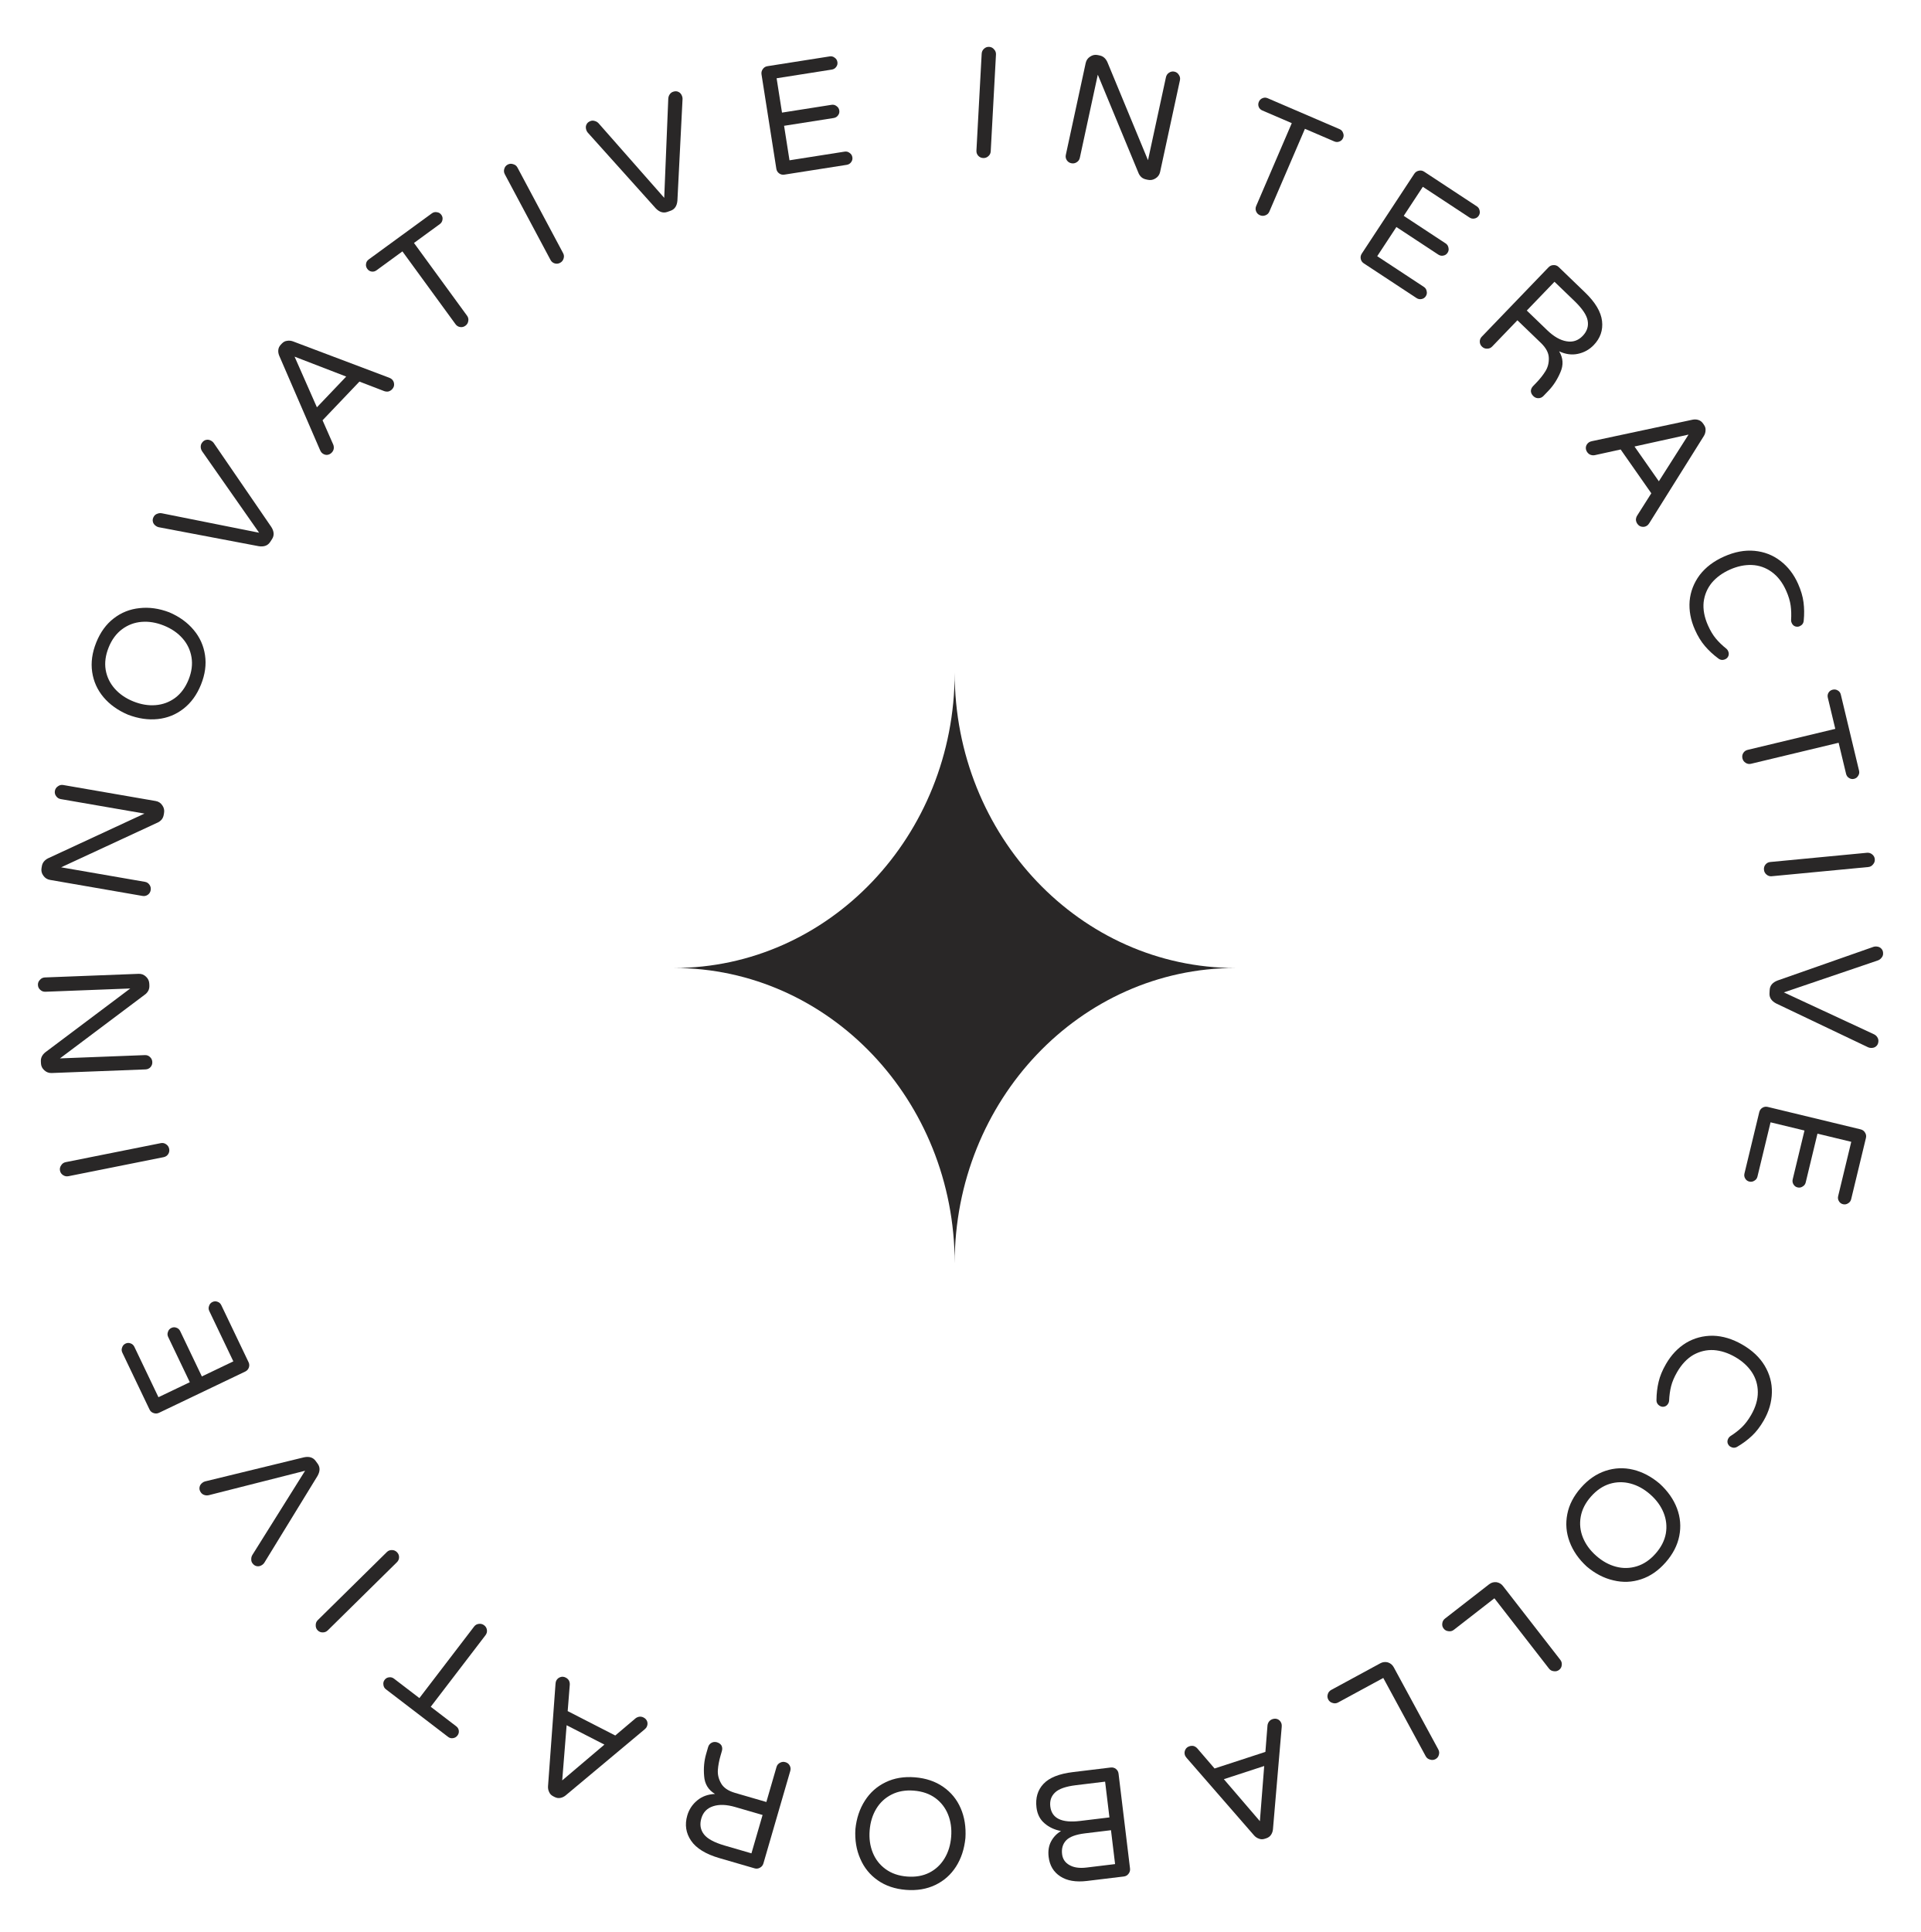
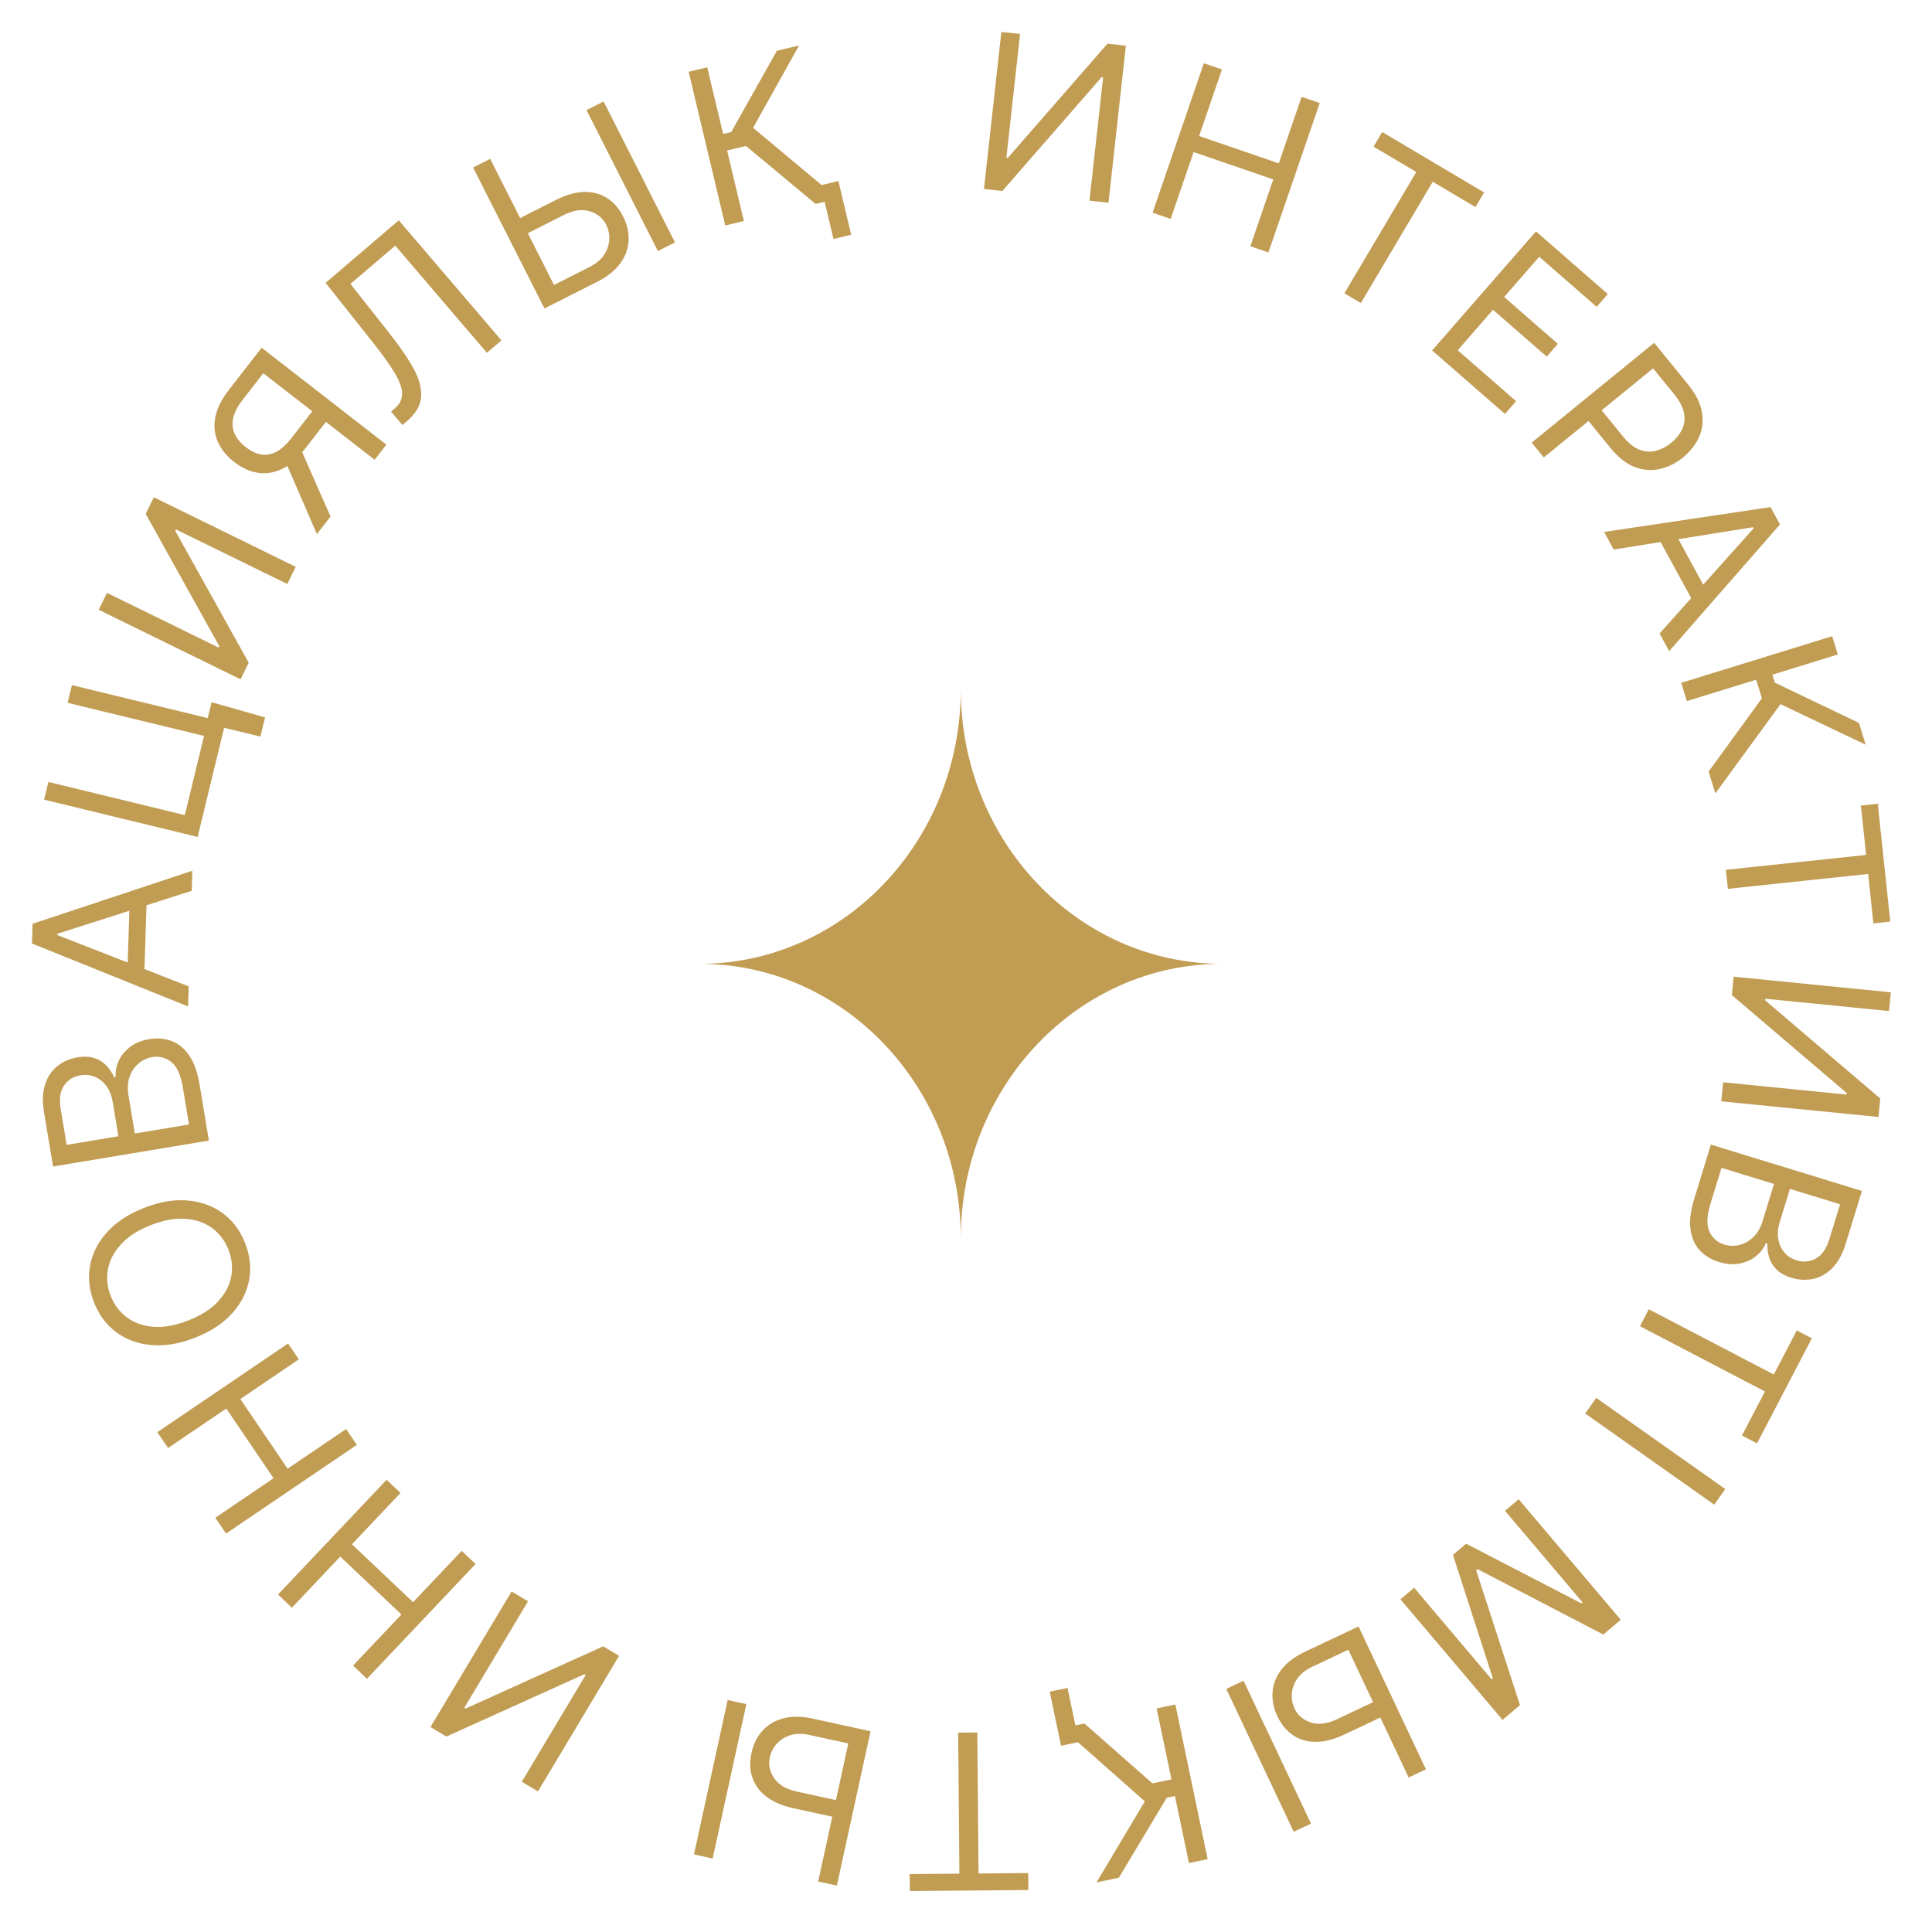
- <svg xmlns="http://www.w3.org/2000/svg" width="171" height="172" viewBox="0 0 171 172" fill="none">
-   <path fill-rule="evenodd" clip-rule="evenodd" d="M60 86.177C73.807 86.177 85 74.408 85 59.889C85 74.408 96.193 86.177 110 86.177C96.193 86.177 85 97.947 85 112.465C85 97.947 73.807 86.177 60 86.177Z" fill="#292727" />
-   <path d="M87.531 14.069C87.355 14.059 87.209 13.991 87.094 13.863C86.98 13.735 86.927 13.583 86.937 13.406L87.404 4.78C87.414 4.603 87.483 4.458 87.61 4.343C87.739 4.219 87.891 4.162 88.068 4.172C88.245 4.181 88.391 4.254 88.505 4.392C88.629 4.52 88.686 4.672 88.677 4.85L88.209 13.475C88.199 13.652 88.126 13.797 87.989 13.912C87.861 14.026 87.709 14.079 87.531 14.069Z" fill="#292727" />
-   <path d="M95.379 14.532C95.206 14.494 95.073 14.403 94.98 14.259C94.887 14.115 94.859 13.956 94.897 13.783L96.664 5.614C96.717 5.367 96.849 5.176 97.06 5.041C97.273 4.896 97.502 4.85 97.748 4.903L97.926 4.942C98.218 5.005 98.439 5.196 98.59 5.515L102.212 14.263L103.811 6.874C103.848 6.701 103.939 6.568 104.083 6.475C104.23 6.373 104.389 6.341 104.563 6.378C104.736 6.416 104.868 6.511 104.959 6.664C105.061 6.811 105.093 6.97 105.056 7.144L103.289 15.313C103.235 15.559 103.099 15.749 102.879 15.883C102.668 16.019 102.44 16.06 102.193 16.007L102.029 15.971C101.883 15.94 101.753 15.878 101.639 15.787C101.527 15.686 101.442 15.572 101.384 15.445L97.743 6.649L96.142 14.052C96.104 14.226 96.009 14.358 95.855 14.449C95.711 14.542 95.552 14.569 95.379 14.532Z" fill="#292727" />
-   <path d="M112.177 19.161C112.014 19.091 111.901 18.976 111.837 18.817C111.773 18.657 111.777 18.496 111.847 18.333L115.014 10.963L112.391 9.835C112.237 9.769 112.13 9.662 112.071 9.515C112.013 9.367 112.017 9.217 112.083 9.062C112.149 8.908 112.256 8.802 112.403 8.743C112.554 8.676 112.706 8.675 112.861 8.742L119.266 11.496C119.42 11.563 119.525 11.674 119.579 11.829C119.647 11.98 119.647 12.133 119.581 12.287C119.514 12.441 119.403 12.546 119.248 12.601C119.101 12.66 118.95 12.656 118.796 12.589L116.185 11.467L113.017 18.837C112.947 19 112.828 19.111 112.66 19.171C112.501 19.234 112.34 19.231 112.177 19.161Z" fill="#292727" />
-   <path d="M121.429 23.448C121.281 23.351 121.189 23.218 121.155 23.05C121.12 22.882 121.151 22.724 121.249 22.575L125.918 15.475C126.015 15.327 126.148 15.235 126.316 15.2C126.489 15.158 126.65 15.186 126.798 15.283L131.488 18.369C131.628 18.461 131.712 18.589 131.739 18.752C131.779 18.912 131.752 19.062 131.66 19.203C131.568 19.343 131.44 19.427 131.277 19.454C131.122 19.486 130.974 19.456 130.834 19.363L126.682 16.631L124.982 19.216L128.713 21.671C128.853 21.764 128.937 21.891 128.964 22.054C129.004 22.215 128.978 22.365 128.885 22.505C128.793 22.645 128.665 22.729 128.502 22.756C128.347 22.788 128.2 22.758 128.059 22.666L124.328 20.211L122.621 22.808L126.773 25.54C126.913 25.632 126.997 25.759 127.024 25.922C127.063 26.083 127.037 26.233 126.945 26.373C126.853 26.514 126.725 26.597 126.562 26.624C126.407 26.656 126.259 26.626 126.119 26.534L121.429 23.448Z" fill="#292727" />
-   <path d="M131.95 30.862C131.822 30.739 131.757 30.591 131.753 30.42C131.75 30.248 131.81 30.099 131.933 29.971L137.874 23.797C137.997 23.67 138.145 23.604 138.316 23.601C138.494 23.591 138.647 23.648 138.775 23.77L141.124 26.033C142.039 26.914 142.543 27.762 142.638 28.579C142.733 29.396 142.485 30.11 141.896 30.723C141.508 31.126 141.038 31.386 140.486 31.502C139.947 31.618 139.391 31.543 138.818 31.276C139.179 31.87 139.217 32.49 138.933 33.136C138.661 33.781 138.305 34.333 137.865 34.79L137.419 35.254C137.296 35.382 137.148 35.447 136.977 35.45C136.805 35.454 136.656 35.394 136.528 35.271C136.387 35.135 136.311 34.984 136.302 34.819C136.305 34.654 136.372 34.505 136.501 34.37L136.792 34.068C137.116 33.731 137.383 33.393 137.595 33.052C137.812 32.705 137.914 32.31 137.899 31.868C137.89 31.419 137.654 30.971 137.19 30.525L135.103 28.514L132.851 30.855C132.728 30.982 132.577 31.045 132.399 31.041C132.227 31.045 132.078 30.985 131.95 30.862ZM137.763 29.405C138.341 29.961 138.908 30.287 139.465 30.382C140.027 30.484 140.51 30.326 140.911 29.909C141.299 29.506 141.449 29.054 141.36 28.554C141.278 28.061 140.884 27.474 140.179 26.794L138.404 25.085L135.938 27.647L137.763 29.405Z" fill="#292727" />
-   <path d="M141.319 40.255C141.212 40.102 141.174 39.941 141.204 39.772C141.239 39.611 141.329 39.479 141.474 39.377C141.535 39.334 141.625 39.3 141.744 39.274L150.694 37.365C150.875 37.33 151.045 37.337 151.204 37.385C151.376 37.435 151.518 37.541 151.63 37.701L151.71 37.816C151.823 37.977 151.871 38.142 151.854 38.314C151.85 38.487 151.801 38.653 151.706 38.81L146.849 46.569C146.784 46.672 146.72 46.745 146.659 46.787C146.514 46.889 146.357 46.925 146.188 46.895C146.024 46.873 145.889 46.785 145.782 46.633C145.707 46.526 145.664 46.407 145.654 46.278C145.656 46.151 145.691 46.03 145.758 45.914L147.025 43.916L144.296 40.016L141.986 40.523C141.854 40.547 141.726 40.534 141.6 40.485C141.488 40.439 141.394 40.362 141.319 40.255ZM145.529 39.751L147.696 42.848L150.34 38.69L145.529 39.751Z" fill="#292727" />
-   <path d="M150.907 56.058C150.528 55.205 150.371 54.356 150.436 53.51C150.512 52.67 150.809 51.9 151.326 51.201C151.855 50.507 152.585 49.953 153.515 49.541C154.445 49.128 155.341 48.961 156.202 49.038C157.076 49.12 157.845 49.417 158.511 49.928C159.189 50.444 159.717 51.129 160.095 51.982C160.352 52.563 160.513 53.109 160.577 53.622C160.645 54.143 160.651 54.687 160.595 55.252C160.576 55.486 160.456 55.651 160.234 55.75C160.106 55.806 159.97 55.811 159.826 55.762C159.69 55.71 159.589 55.607 159.521 55.453C159.483 55.368 159.466 55.284 159.47 55.2C159.499 54.738 159.486 54.305 159.43 53.901C159.373 53.497 159.241 53.061 159.033 52.591C158.708 51.858 158.276 51.299 157.738 50.914C157.213 50.535 156.627 50.33 155.98 50.3C155.347 50.275 154.697 50.41 154.031 50.705C153.366 51.001 152.825 51.393 152.41 51.884C152.007 52.379 151.765 52.951 151.685 53.599C151.617 54.252 151.746 54.946 152.071 55.679C152.279 56.149 152.514 56.54 152.775 56.853C153.036 57.166 153.348 57.466 153.711 57.755C153.775 57.808 153.826 57.877 153.864 57.962C153.932 58.116 153.94 58.261 153.888 58.396C153.836 58.532 153.741 58.63 153.605 58.69C153.383 58.789 153.179 58.767 152.994 58.624C152.537 58.286 152.139 57.916 151.798 57.516C151.461 57.124 151.164 56.638 150.907 56.058Z" fill="#292727" />
-   <path d="M155.139 67.518C155.098 67.345 155.122 67.186 155.211 67.04C155.301 66.893 155.432 66.8 155.605 66.758L163.405 64.888L162.74 62.11C162.701 61.947 162.723 61.798 162.805 61.663C162.888 61.528 163.011 61.44 163.175 61.401C163.338 61.362 163.487 61.384 163.622 61.467C163.766 61.547 163.858 61.669 163.897 61.833L165.522 68.613C165.561 68.776 165.535 68.926 165.443 69.064C165.362 69.208 165.24 69.299 165.077 69.338C164.913 69.378 164.763 69.351 164.626 69.259C164.491 69.177 164.404 69.053 164.365 68.89L163.702 66.126L155.902 67.997C155.729 68.038 155.569 68.01 155.42 67.911C155.274 67.821 155.18 67.69 155.139 67.518Z" fill="#292727" />
-   <path d="M157.055 77.427C157.038 77.251 157.084 77.097 157.193 76.964C157.303 76.832 157.445 76.757 157.622 76.741L166.221 75.92C166.398 75.904 166.552 75.95 166.684 76.059C166.826 76.167 166.905 76.31 166.922 76.486C166.939 76.663 166.888 76.818 166.769 76.951C166.661 77.093 166.518 77.172 166.342 77.189L157.743 78.009C157.566 78.026 157.412 77.975 157.278 77.856C157.146 77.747 157.071 77.604 157.055 77.427Z" fill="#292727" />
-   <path d="M157.564 88.128C157.585 87.746 157.815 87.468 158.254 87.296L166.813 84.292C166.889 84.268 166.969 84.258 167.053 84.263C167.249 84.273 167.399 84.337 167.505 84.455C167.62 84.573 167.673 84.73 167.662 84.926C167.655 85.057 167.607 85.171 167.518 85.269C167.437 85.377 167.33 85.455 167.197 85.504L158.828 88.35L166.844 92.075C166.972 92.138 167.07 92.222 167.139 92.329C167.217 92.445 167.252 92.568 167.245 92.699C167.235 92.895 167.166 93.045 167.039 93.15C166.921 93.256 166.764 93.304 166.569 93.293C166.485 93.289 166.406 93.271 166.333 93.239L158.144 89.337C157.726 89.118 157.527 88.817 157.548 88.435L157.564 88.128Z" fill="#292727" />
-   <path d="M156.636 99.011C156.678 98.839 156.772 98.708 156.918 98.619C157.064 98.529 157.224 98.505 157.396 98.547L165.657 100.542C165.829 100.584 165.96 100.678 166.049 100.824C166.148 100.973 166.176 101.133 166.135 101.306L164.818 106.763C164.778 106.926 164.686 107.048 164.542 107.129C164.405 107.22 164.254 107.246 164.091 107.207C163.928 107.167 163.806 107.076 163.726 106.931C163.643 106.796 163.621 106.647 163.661 106.484L164.827 101.652L161.819 100.926L160.772 105.267C160.732 105.431 160.64 105.552 160.496 105.633C160.359 105.724 160.208 105.751 160.045 105.711C159.882 105.672 159.76 105.58 159.68 105.436C159.597 105.3 159.575 105.151 159.615 104.988L160.663 100.647L157.642 99.917L156.475 104.748C156.436 104.911 156.344 105.033 156.2 105.114C156.063 105.205 155.912 105.231 155.749 105.192C155.586 105.153 155.464 105.061 155.383 104.916C155.301 104.781 155.279 104.632 155.319 104.469L156.636 99.011Z" fill="#292727" />
-   <path d="M148.33 121.437C148.797 120.628 149.39 120.001 150.111 119.556C150.836 119.123 151.633 118.91 152.502 118.916C153.374 118.935 154.251 119.2 155.132 119.709C156.013 120.218 156.675 120.843 157.12 121.585C157.568 122.34 157.781 123.137 157.76 123.976C157.742 124.829 157.499 125.659 157.033 126.467C156.715 127.016 156.368 127.468 155.991 127.822C155.61 128.183 155.174 128.508 154.684 128.796C154.485 128.918 154.28 128.918 154.07 128.797C153.949 128.727 153.865 128.619 153.82 128.474C153.782 128.334 153.805 128.191 153.889 128.046C153.936 127.965 153.994 127.902 154.064 127.856C154.455 127.607 154.797 127.342 155.09 127.058C155.383 126.775 155.658 126.411 155.915 125.966C156.316 125.271 156.514 124.593 156.508 123.932C156.505 123.284 156.326 122.69 155.97 122.149C155.617 121.622 155.125 121.176 154.495 120.812C153.864 120.448 153.229 120.242 152.588 120.195C151.95 120.16 151.346 120.302 150.775 120.618C150.207 120.948 149.723 121.46 149.321 122.155C149.064 122.6 148.886 123.02 148.787 123.415C148.688 123.811 148.629 124.24 148.609 124.703C148.604 124.786 148.578 124.868 148.532 124.949C148.448 125.095 148.336 125.186 148.195 125.224C148.055 125.261 147.92 125.243 147.791 125.168C147.581 125.046 147.479 124.869 147.485 124.635C147.49 124.067 147.553 123.527 147.676 123.016C147.794 122.512 148.012 121.986 148.33 121.437Z" fill="#292727" />
-   <path d="M140.755 132.454C141.402 131.718 142.131 131.216 142.94 130.946C143.75 130.677 144.571 130.641 145.403 130.84C146.236 131.039 147.026 131.455 147.773 132.089C148.496 132.751 149.008 133.482 149.31 134.283C149.612 135.084 149.681 135.903 149.515 136.741C149.35 137.578 148.944 138.364 148.296 139.099C147.648 139.835 146.923 140.334 146.12 140.596C145.31 140.866 144.486 140.898 143.646 140.693C142.808 140.502 142.018 140.092 141.277 139.464C140.562 138.808 140.052 138.073 139.749 137.259C139.448 136.458 139.379 135.639 139.544 134.802C139.703 133.972 140.107 133.189 140.755 132.454ZM141.647 133.24C141.154 133.801 140.851 134.398 140.739 135.034C140.627 135.669 140.693 136.287 140.936 136.887C141.179 137.486 141.573 138.027 142.12 138.508C142.666 138.989 143.251 139.313 143.877 139.478C144.502 139.644 145.123 139.631 145.739 139.44C146.355 139.249 146.91 138.873 147.403 138.313C147.903 137.745 148.209 137.144 148.321 136.509C148.426 135.88 148.358 135.266 148.115 134.666C147.872 134.067 147.477 133.526 146.931 133.045C146.385 132.564 145.799 132.24 145.174 132.075C144.548 131.909 143.931 131.919 143.321 132.103C142.705 132.294 142.147 132.673 141.647 133.24Z" fill="#292727" />
-   <path d="M132.582 141.045C132.774 140.896 132.991 140.833 133.234 140.857C133.475 140.894 133.671 141.008 133.819 141.2L138.921 147.767C139.03 147.907 139.074 148.062 139.052 148.233C139.037 148.41 138.959 148.554 138.819 148.662C138.679 148.771 138.521 148.811 138.345 148.782C138.167 148.767 138.024 148.689 137.915 148.549L133.054 142.291L129.44 145.101C129.3 145.21 129.142 145.25 128.966 145.221C128.788 145.205 128.645 145.127 128.536 144.987C128.427 144.847 128.387 144.689 128.416 144.513C128.437 144.343 128.518 144.204 128.658 144.095L132.582 141.045Z" fill="#292727" />
-   <path d="M122.898 148.077C123.111 147.961 123.336 147.935 123.572 147.998C123.804 148.074 123.978 148.218 124.093 148.432L128.058 155.742C128.142 155.898 128.16 156.058 128.111 156.223C128.067 156.395 127.967 156.524 127.811 156.609C127.655 156.693 127.493 156.707 127.324 156.65C127.151 156.606 127.022 156.506 126.938 156.35L123.161 149.384L119.137 151.567C118.981 151.652 118.818 151.666 118.649 151.609C118.477 151.564 118.348 151.464 118.264 151.308C118.179 151.152 118.165 150.99 118.222 150.821C118.271 150.656 118.374 150.532 118.529 150.447L122.898 148.077Z" fill="#292727" />
-   <path d="M113.303 153.047C113.481 152.989 113.646 152.999 113.799 153.077C113.943 153.158 114.042 153.282 114.097 153.451C114.121 153.522 114.127 153.618 114.118 153.739L113.338 162.859C113.319 163.042 113.263 163.202 113.171 163.341C113.073 163.49 112.93 163.596 112.744 163.657L112.611 163.7C112.425 163.761 112.252 163.758 112.093 163.692C111.928 163.638 111.784 163.543 111.661 163.406L105.653 156.502C105.574 156.41 105.523 156.328 105.5 156.257C105.445 156.089 105.456 155.928 105.534 155.775C105.603 155.625 105.726 155.521 105.903 155.463C106.028 155.422 106.153 155.416 106.28 155.443C106.401 155.482 106.506 155.551 106.597 155.649L108.14 157.443L112.665 155.966L112.852 153.607C112.868 153.474 112.917 153.355 113.001 153.249C113.078 153.155 113.179 153.088 113.303 153.047ZM112.559 157.222L108.966 158.395L112.174 162.134L112.559 157.222Z" fill="#292727" />
-   <path d="M98.89 157.356C99.066 157.335 99.222 157.377 99.357 157.483C99.492 157.589 99.57 157.73 99.591 157.906L100.612 166.343C100.633 166.519 100.591 166.674 100.485 166.809C100.38 166.954 100.24 167.036 100.064 167.058L96.784 167.455C95.793 167.575 95.001 167.44 94.408 167.051C93.807 166.664 93.459 166.085 93.366 165.316C93.301 164.779 93.377 164.314 93.592 163.921C93.8 163.538 94.092 163.235 94.469 163.011C93.892 162.902 93.404 162.674 93.005 162.328C92.596 161.983 92.356 161.513 92.284 160.92C92.181 160.068 92.388 159.366 92.904 158.815C93.42 158.263 94.294 157.913 95.527 157.764L98.89 157.356ZM96.61 163.217C95.785 163.317 95.223 163.526 94.923 163.844C94.623 164.163 94.503 164.572 94.564 165.072C94.616 165.508 94.839 165.834 95.232 166.049C95.615 166.266 96.118 166.337 96.738 166.262L99.282 165.954L98.917 162.938L96.61 163.217ZM95.795 158.93C94.896 159.039 94.278 159.255 93.941 159.577C93.595 159.901 93.453 160.318 93.514 160.828C93.642 161.884 94.526 162.313 96.166 162.114L98.779 161.798L98.394 158.615L95.795 158.93Z" fill="#292727" />
-   <path d="M81.46 158.229C82.437 158.307 83.275 158.589 83.976 159.076C84.677 159.563 85.197 160.199 85.537 160.985C85.877 161.77 86.017 162.652 85.957 163.631C85.86 164.606 85.582 165.455 85.121 166.176C84.661 166.898 84.046 167.443 83.277 167.812C82.508 168.181 81.635 168.327 80.658 168.249C79.681 168.17 78.847 167.888 78.155 167.402C77.455 166.915 76.935 166.274 76.596 165.48C76.247 164.693 76.102 163.815 76.16 162.846C76.257 161.88 76.54 161.032 77.01 160.302C77.471 159.581 78.085 159.035 78.855 158.666C79.614 158.296 80.483 158.15 81.46 158.229ZM81.365 159.415C80.621 159.355 79.96 159.471 79.385 159.762C78.809 160.053 78.354 160.475 78.019 161.029C77.685 161.583 77.489 162.222 77.43 162.948C77.372 163.674 77.464 164.337 77.707 164.936C77.949 165.536 78.331 166.026 78.853 166.405C79.375 166.784 80.008 167.003 80.753 167.062C81.506 167.123 82.171 167.007 82.747 166.716C83.313 166.425 83.764 166.002 84.098 165.448C84.433 164.895 84.629 164.255 84.687 163.529C84.745 162.803 84.653 162.141 84.411 161.541C84.169 160.941 83.791 160.452 83.278 160.074C82.756 159.695 82.118 159.475 81.365 159.415Z" fill="#292727" />
-   <path d="M69.933 156.882C70.103 156.931 70.229 157.031 70.312 157.181C70.395 157.332 70.411 157.492 70.362 157.662L67.972 165.89C67.922 166.061 67.823 166.187 67.672 166.27C67.519 166.361 67.358 166.383 67.187 166.333L64.055 165.423C62.836 165.068 61.995 164.552 61.531 163.873C61.068 163.194 60.954 162.446 61.191 161.631C61.347 161.093 61.643 160.644 62.078 160.285C62.501 159.931 63.028 159.74 63.659 159.709C63.063 159.351 62.741 158.82 62.693 158.116C62.633 157.418 62.692 156.765 62.869 156.155L63.048 155.537C63.098 155.367 63.198 155.24 63.348 155.157C63.499 155.075 63.659 155.058 63.829 155.108C64.017 155.162 64.154 155.261 64.239 155.402C64.313 155.55 64.324 155.713 64.272 155.892L64.155 156.296C64.025 156.744 63.945 157.168 63.916 157.568C63.885 157.977 63.979 158.373 64.198 158.758C64.414 159.151 64.831 159.437 65.45 159.617L68.233 160.426L69.138 157.307C69.188 157.137 69.292 157.011 69.452 156.931C69.602 156.849 69.762 156.832 69.933 156.882ZM65.463 160.875C64.693 160.651 64.039 160.626 63.502 160.801C62.957 160.973 62.603 161.336 62.442 161.892C62.286 162.43 62.363 162.899 62.674 163.301C62.976 163.7 63.598 164.036 64.539 164.309L66.905 164.997L67.897 161.582L65.463 160.875Z" fill="#292727" />
-   <path d="M57.3 152.904C57.466 152.989 57.576 153.113 57.628 153.277C57.673 153.436 57.654 153.594 57.574 153.752C57.539 153.818 57.476 153.891 57.384 153.969L50.363 159.84C50.22 159.956 50.067 160.029 49.904 160.061C49.728 160.097 49.553 160.07 49.379 159.981L49.254 159.917C49.08 159.827 48.96 159.703 48.895 159.544C48.817 159.388 48.783 159.219 48.793 159.035L49.461 149.906C49.47 149.785 49.492 149.691 49.526 149.625C49.607 149.467 49.729 149.362 49.892 149.309C50.047 149.252 50.208 149.267 50.374 149.352C50.49 149.411 50.583 149.496 50.653 149.605C50.711 149.718 50.736 149.842 50.731 149.975L50.544 152.334L54.78 154.506L56.586 152.978C56.691 152.895 56.81 152.847 56.944 152.831C57.065 152.82 57.184 152.844 57.3 152.904ZM53.814 155.317L50.45 153.592L50.057 158.503L53.814 155.317Z" fill="#292727" />
-   <path d="M43.109 144.695C43.25 144.803 43.331 144.942 43.354 145.112C43.377 145.282 43.334 145.437 43.226 145.578L38.351 151.949L40.619 153.685C40.752 153.787 40.83 153.917 40.85 154.074C40.871 154.231 40.831 154.376 40.729 154.51C40.627 154.643 40.497 154.72 40.34 154.741C40.177 154.769 40.029 154.733 39.896 154.63L34.36 150.392C34.227 150.29 34.153 150.157 34.137 149.992C34.109 149.829 34.146 149.681 34.248 149.548C34.35 149.414 34.483 149.34 34.648 149.325C34.805 149.304 34.95 149.345 35.083 149.447L37.34 151.175L42.215 144.804C42.322 144.663 42.465 144.584 42.643 144.567C42.813 144.545 42.968 144.587 43.109 144.695Z" fill="#292727" />
-   <path d="M35.347 138.189C35.471 138.315 35.533 138.464 35.531 138.636C35.53 138.808 35.466 138.956 35.34 139.08L29.187 145.143C29.061 145.267 28.912 145.329 28.74 145.328C28.562 145.333 28.411 145.272 28.286 145.146C28.162 145.02 28.104 144.867 28.111 144.689C28.106 144.511 28.167 144.359 28.293 144.235L34.446 138.172C34.572 138.048 34.725 137.99 34.903 137.998C35.074 137.999 35.222 138.063 35.347 138.189Z" fill="#292727" />
-   <path d="M28.284 130.311C28.509 130.62 28.506 130.98 28.275 131.391L23.534 139.126C23.491 139.193 23.435 139.251 23.367 139.301C23.208 139.416 23.051 139.461 22.895 139.437C22.73 139.418 22.591 139.329 22.475 139.171C22.398 139.065 22.364 138.946 22.371 138.814C22.366 138.679 22.399 138.551 22.472 138.429L27.164 130.937L18.597 133.11C18.459 133.142 18.329 133.138 18.208 133.099C18.074 133.058 17.969 132.985 17.892 132.879C17.776 132.721 17.735 132.561 17.767 132.399C17.791 132.242 17.883 132.106 18.041 131.991C18.109 131.941 18.181 131.906 18.258 131.885L27.071 129.739C27.533 129.645 27.877 129.752 28.103 130.062L28.284 130.311Z" fill="#292727" />
-   <path d="M22.128 121.266C22.204 121.426 22.214 121.587 22.157 121.749C22.1 121.911 21.991 122.03 21.831 122.107L14.165 125.774C14.005 125.851 13.844 125.86 13.683 125.803C13.512 125.75 13.389 125.644 13.313 125.484L10.891 120.419C10.819 120.267 10.813 120.115 10.874 119.961C10.923 119.804 11.023 119.688 11.174 119.616C11.326 119.543 11.478 119.538 11.632 119.599C11.781 119.652 11.892 119.754 11.964 119.905L14.108 124.389L16.899 123.054L14.973 119.025C14.9 118.873 14.895 118.721 14.956 118.567C15.005 118.409 15.105 118.294 15.256 118.222C15.408 118.149 15.56 118.144 15.714 118.205C15.863 118.257 15.974 118.36 16.046 118.511L17.973 122.54L20.776 121.199L18.633 116.715C18.56 116.564 18.554 116.411 18.616 116.258C18.664 116.1 18.764 115.985 18.916 115.912C19.067 115.84 19.22 115.834 19.373 115.895C19.523 115.948 19.634 116.05 19.706 116.202L22.128 121.266Z" fill="#292727" />
-   <path d="M15.062 102.278C15.097 102.451 15.066 102.61 14.971 102.753C14.876 102.895 14.741 102.984 14.567 103.019L6.097 104.713C5.923 104.747 5.765 104.717 5.622 104.622C5.47 104.529 5.377 104.395 5.342 104.221C5.307 104.047 5.342 103.888 5.447 103.743C5.54 103.591 5.674 103.498 5.847 103.463L14.318 101.77C14.492 101.735 14.651 101.77 14.795 101.874C14.938 101.969 15.027 102.104 15.062 102.278Z" fill="#292727" />
-   <path d="M13.561 94.552C13.568 94.729 13.513 94.88 13.397 95.007C13.28 95.132 13.133 95.199 12.956 95.206L4.604 95.528C4.352 95.538 4.134 95.457 3.95 95.287C3.757 95.117 3.655 94.906 3.646 94.654L3.639 94.472C3.627 94.174 3.757 93.912 4.029 93.687L11.599 88.001L4.045 88.292C3.868 88.299 3.716 88.244 3.59 88.127C3.455 88.011 3.384 87.865 3.377 87.687C3.37 87.51 3.43 87.359 3.556 87.232C3.672 87.097 3.819 87.026 3.996 87.019L12.348 86.697C12.599 86.687 12.817 86.772 13.002 86.952C13.186 87.122 13.283 87.333 13.293 87.585L13.299 87.753C13.305 87.902 13.277 88.043 13.217 88.176C13.148 88.31 13.059 88.421 12.95 88.509L5.338 94.225L12.907 93.933C13.084 93.926 13.236 93.985 13.362 94.111C13.488 94.228 13.554 94.375 13.561 94.552Z" fill="#292727" />
-   <path d="M13.416 79.249C13.386 79.423 13.301 79.56 13.161 79.659C13.02 79.758 12.863 79.792 12.688 79.762L4.453 78.335C4.205 78.292 4.008 78.168 3.864 77.963C3.71 77.757 3.655 77.529 3.698 77.281L3.729 77.102C3.78 76.808 3.961 76.578 4.274 76.415L12.863 72.432L5.414 71.142C5.239 71.112 5.102 71.026 5.004 70.886C4.895 70.744 4.857 70.586 4.887 70.411C4.917 70.237 5.007 70.1 5.156 70.003C5.298 69.895 5.456 69.856 5.631 69.887L13.867 71.313C14.115 71.356 14.31 71.485 14.453 71.699C14.598 71.904 14.649 72.13 14.606 72.379L14.577 72.544C14.552 72.692 14.495 72.824 14.409 72.942C14.313 73.058 14.203 73.147 14.078 73.211L5.443 77.214L12.905 78.507C13.08 78.537 13.216 78.627 13.313 78.776C13.412 78.916 13.447 79.074 13.416 79.249Z" fill="#292727" />
-   <path d="M17.895 60.948C17.529 61.857 17.009 62.573 16.335 63.096C15.662 63.62 14.899 63.927 14.048 64.016C13.197 64.106 12.313 63.977 11.397 63.628C10.495 63.244 9.769 62.725 9.217 62.07C8.666 61.415 8.329 60.666 8.206 59.821C8.083 58.977 8.205 58.1 8.571 57.191C8.937 56.282 9.455 55.57 10.125 55.055C10.799 54.532 11.566 54.227 12.425 54.14C13.28 54.042 14.161 54.166 15.068 54.511C15.962 54.891 16.687 55.414 17.243 56.081C17.794 56.736 18.131 57.486 18.254 58.33C18.381 59.166 18.261 60.038 17.895 60.948ZM16.791 60.503C17.07 59.81 17.156 59.146 17.05 58.509C16.944 57.873 16.677 57.312 16.248 56.828C15.82 56.343 15.268 55.965 14.592 55.693C13.917 55.421 13.257 55.311 12.612 55.363C11.968 55.415 11.386 55.634 10.869 56.019C10.352 56.404 9.954 56.943 9.675 57.636C9.392 58.337 9.304 59.006 9.41 59.642C9.52 60.27 9.789 60.826 10.217 61.311C10.646 61.795 11.198 62.174 11.873 62.446C12.549 62.718 13.209 62.828 13.853 62.776C14.498 62.724 15.078 62.509 15.591 62.133C16.109 61.747 16.509 61.204 16.791 60.503Z" fill="#292727" />
-   <path d="M24.053 48.252C23.844 48.573 23.506 48.698 23.039 48.627L14.128 46.936C14.05 46.919 13.976 46.887 13.906 46.841C13.742 46.734 13.643 46.603 13.611 46.448C13.571 46.288 13.604 46.126 13.711 45.961C13.783 45.852 13.882 45.777 14.008 45.737C14.132 45.684 14.264 45.67 14.404 45.695L23.07 47.427L18.001 40.185C17.922 40.067 17.879 39.944 17.873 39.817C17.864 39.678 17.895 39.553 17.966 39.444C18.074 39.279 18.209 39.184 18.371 39.156C18.526 39.124 18.686 39.161 18.85 39.268C18.92 39.314 18.979 39.369 19.026 39.434L24.157 46.916C24.409 47.314 24.43 47.674 24.221 47.995L24.053 48.252Z" fill="#292727" />
-   <path d="M29.54 40.29C29.411 40.425 29.261 40.495 29.09 40.499C28.924 40.496 28.778 40.433 28.649 40.311C28.595 40.26 28.544 40.178 28.495 40.067L24.86 31.666C24.79 31.496 24.762 31.328 24.778 31.163C24.794 30.984 24.869 30.824 25.005 30.682L25.101 30.581C25.236 30.439 25.39 30.359 25.561 30.342C25.732 30.312 25.904 30.327 26.077 30.389L34.639 33.622C34.752 33.666 34.836 33.713 34.889 33.765C35.018 33.887 35.084 34.034 35.088 34.206C35.099 34.37 35.039 34.52 34.911 34.655C34.821 34.75 34.713 34.815 34.589 34.851C34.464 34.874 34.338 34.864 34.212 34.821L32.003 33.972L28.719 37.417L29.672 39.584C29.721 39.708 29.734 39.836 29.711 39.969C29.687 40.088 29.63 40.195 29.54 40.29ZM28.216 36.261L30.825 33.525L26.228 31.752L28.216 36.261Z" fill="#292727" />
-   <path d="M41.438 28.999C41.294 29.104 41.138 29.143 40.969 29.116C40.799 29.09 40.662 29.005 40.558 28.862L35.83 22.381L33.523 24.065C33.387 24.164 33.241 24.201 33.085 24.177C32.928 24.152 32.801 24.072 32.702 23.936C32.603 23.801 32.565 23.655 32.59 23.498C32.609 23.334 32.686 23.203 32.822 23.103L38.453 18.993C38.589 18.894 38.738 18.86 38.9 18.892C39.063 18.911 39.195 18.988 39.294 19.124C39.393 19.26 39.427 19.409 39.395 19.571C39.37 19.727 39.29 19.855 39.154 19.954L36.859 21.63L41.587 28.111C41.691 28.254 41.726 28.413 41.692 28.588C41.666 28.758 41.581 28.895 41.438 28.999Z" fill="#292727" />
-   <path d="M49.867 23.399C49.71 23.483 49.55 23.499 49.386 23.449C49.221 23.399 49.098 23.296 49.014 23.14L44.949 15.518C44.865 15.362 44.848 15.202 44.898 15.037C44.944 14.865 45.045 14.737 45.201 14.653C45.358 14.57 45.52 14.557 45.689 14.616C45.861 14.661 45.989 14.762 46.073 14.918L50.138 22.54C50.222 22.696 50.234 22.859 50.176 23.027C50.126 23.192 50.023 23.316 49.867 23.399Z" fill="#292727" />
-   <path d="M59.419 18.865C59.059 18.993 58.714 18.888 58.386 18.549L52.326 11.799C52.275 11.738 52.235 11.668 52.207 11.589C52.142 11.404 52.143 11.241 52.211 11.098C52.276 10.946 52.401 10.837 52.586 10.772C52.709 10.728 52.833 10.729 52.958 10.773C53.088 10.806 53.202 10.875 53.298 10.979L59.139 17.613L59.5 8.781C59.509 8.639 59.55 8.516 59.621 8.411C59.699 8.294 59.799 8.214 59.922 8.171C60.107 8.105 60.273 8.111 60.419 8.188C60.562 8.256 60.666 8.382 60.731 8.567C60.759 8.646 60.773 8.726 60.771 8.805L60.313 17.866C60.271 18.336 60.07 18.635 59.709 18.762L59.419 18.865Z" fill="#292727" />
-   <path d="M69.841 15.546C69.666 15.574 69.509 15.537 69.371 15.436C69.232 15.335 69.149 15.197 69.121 15.022L67.802 6.627C67.775 6.451 67.812 6.294 67.913 6.156C68.012 6.008 68.15 5.92 68.325 5.893L73.871 5.021C74.037 4.995 74.184 5.033 74.314 5.135C74.451 5.227 74.533 5.356 74.559 5.522C74.585 5.688 74.547 5.836 74.444 5.965C74.351 6.093 74.221 6.17 74.055 6.196L69.146 6.968L69.626 10.025L74.038 9.331C74.204 9.305 74.351 9.343 74.481 9.446C74.618 9.538 74.7 9.666 74.726 9.832C74.752 9.998 74.714 10.146 74.611 10.276C74.518 10.404 74.388 10.481 74.222 10.507L69.811 11.2L70.293 14.271L75.203 13.499C75.368 13.473 75.516 13.511 75.646 13.614C75.783 13.705 75.865 13.834 75.891 14C75.917 14.166 75.879 14.314 75.776 14.443C75.683 14.571 75.553 14.648 75.387 14.675L69.841 15.546Z" fill="#292727" />
+ <svg xmlns="http://www.w3.org/2000/svg" width="185" height="184" viewBox="0 0 185 184" fill="none">
+   <path d="M95.886 3.057L97.678 3.255L96.367 15.09L96.514 15.106L106.047 4.182L107.809 4.377L106.144 19.413L104.323 19.211L105.631 7.406L105.484 7.389L95.983 18.287L94.221 18.092L95.886 3.057Z" fill="#C19C53" />
+   <path d="M110.366 20.366L115.276 6.058L117.008 6.652L114.822 13.024L122.451 15.642L124.638 9.27L126.37 9.865L121.46 24.173L119.728 23.578L121.924 17.179L114.295 14.561L112.099 20.96L110.366 20.366Z" fill="#C19C53" />
+   <path d="M131.525 14.043L132.354 12.645L142.114 18.429L141.286 19.827L137.193 17.402L130.309 29.017L128.734 28.084L135.618 16.468L131.525 14.043Z" fill="#C19C53" />
+   <path d="M137.135 33.557L147.078 22.157L153.958 28.157L152.89 29.382L147.39 24.585L144.031 28.437L149.174 32.923L148.106 34.148L142.963 29.662L139.583 33.536L145.172 38.411L144.104 39.636L137.135 33.557Z" fill="#C19C53" />
+   <path d="M146.668 42.382L158.396 32.827L161.624 36.79C162.374 37.71 162.82 38.597 162.964 39.452C163.115 40.307 163.025 41.105 162.694 41.845C162.363 42.584 161.852 43.236 161.161 43.799C160.47 44.362 159.727 44.732 158.931 44.91C158.139 45.092 157.337 45.027 156.526 44.717C155.718 44.403 154.942 43.79 154.199 42.878L151.884 40.038L153.144 39.011L155.421 41.806C155.934 42.436 156.455 42.853 156.984 43.057C157.512 43.262 158.032 43.299 158.542 43.169C159.059 43.04 159.553 42.784 160.022 42.401C160.492 42.019 160.84 41.589 161.068 41.112C161.298 40.638 161.361 40.123 161.257 39.566C161.156 39.007 160.847 38.408 160.327 37.77L158.293 35.274L147.825 43.802L146.668 42.382Z" fill="#C19C53" />
+   <path d="M154.521 52.621L153.601 50.936L169.539 48.557L170.446 50.216L159.834 62.344L158.913 60.659L167.92 50.586L167.864 50.482L154.521 52.621ZM160.047 50.41L163.759 57.203L162.332 57.982L158.621 51.189L160.047 50.41Z" fill="#C19C53" />
+   <path d="M163.611 73.879L168.712 66.863L168.163 65.084L161.528 67.132L160.988 65.382L175.443 60.92L175.983 62.671L169.715 64.605L169.951 65.367L178.004 69.22L178.649 71.309L170.493 67.426L164.256 75.968L163.611 73.879Z" fill="#C19C53" />
+   <path d="M178.191 77.133L179.807 76.962L181.003 88.244L179.387 88.415L178.885 83.685L165.458 85.108L165.265 83.287L178.692 81.863L178.191 77.133Z" fill="#C19C53" />
+   <path d="M181.062 95.018L180.883 96.811L169.035 95.632L169.02 95.779L180.049 105.19L179.874 106.954L164.821 105.456L165.002 103.633L176.821 104.81L176.836 104.663L165.833 95.284L166.009 93.52L181.062 95.018Z" fill="#C19C53" />
+   <path d="M163.828 109.598L178.289 114.038L176.737 119.094C176.427 120.101 175.998 120.879 175.449 121.426C174.904 121.975 174.291 122.32 173.609 122.461C172.932 122.603 172.24 122.566 171.534 122.349C170.913 122.158 170.433 121.89 170.097 121.544C169.758 121.204 169.526 120.818 169.401 120.388C169.274 119.963 169.217 119.526 169.232 119.077L169.09 119.033C168.926 119.467 168.634 119.864 168.215 120.225C167.795 120.585 167.275 120.835 166.655 120.975C166.036 121.114 165.345 121.067 164.582 120.833C163.857 120.61 163.256 120.245 162.778 119.738C162.3 119.23 162.001 118.569 161.88 117.754C161.759 116.94 161.874 115.963 162.224 114.823L163.828 109.598ZM164.844 111.826L163.777 115.3C163.426 116.444 163.398 117.324 163.693 117.94C163.991 118.562 164.458 118.971 165.094 119.166C165.583 119.316 166.073 119.33 166.564 119.208C167.06 119.087 167.503 118.834 167.894 118.45C168.29 118.066 168.585 117.559 168.778 116.929L169.871 113.37L164.844 111.826ZM171.396 113.838L170.399 117.086C170.237 117.613 170.195 118.121 170.272 118.608C170.347 119.1 170.535 119.528 170.835 119.894C171.134 120.263 171.537 120.526 172.046 120.682C172.681 120.878 173.288 120.822 173.866 120.515C174.449 120.21 174.888 119.577 175.183 118.617L176.198 115.312L171.396 113.838Z" fill="#C19C53" />
+   <path d="M172.053 127.398L173.494 128.15L168.243 138.207L166.802 137.455L169.004 133.238L157.035 126.989L157.882 125.365L169.852 131.614L172.053 127.398Z" fill="#C19C53" />
+   <path d="M164.148 144.078L151.793 135.349L152.85 133.853L165.205 142.581L164.148 144.078Z" fill="#C19C53" />
+   <path d="M155.196 155.099L153.527 156.512L141.489 150.252L141.354 150.367L145.546 163.272L143.877 164.685L134.101 153.141L135.409 152.033L142.836 160.804L142.949 160.708L139.129 148.883L140.392 147.813L151.427 153.529L151.54 153.434L144.112 144.663L145.42 143.556L155.196 155.099Z" fill="#C19C53" />
+   <path d="M132.604 164.257L128.703 166.098C127.723 166.56 126.821 166.79 125.998 166.787C125.169 166.785 124.444 166.575 123.821 166.156C123.194 165.738 122.694 165.133 122.319 164.341C121.945 163.548 121.791 162.766 121.857 161.994C121.919 161.224 122.207 160.508 122.722 159.846C123.233 159.186 123.978 158.625 124.958 158.162L130.088 155.741L136.544 169.422L134.887 170.203L129.112 157.966L125.639 159.605C125.015 159.899 124.546 160.273 124.232 160.726C123.915 161.186 123.739 161.667 123.704 162.168C123.666 162.676 123.752 163.153 123.962 163.598C124.271 164.253 124.788 164.697 125.514 164.932C126.242 165.171 127.074 165.07 128.009 164.628L131.91 162.787L132.604 164.257ZM123.879 175.399L117.423 161.718L119.079 160.936L125.536 174.617L123.879 175.399Z" fill="#C19C53" />
+   <path d="M103.841 165.032L110.352 170.764L112.174 170.383L110.753 163.587L112.546 163.212L115.641 178.02L113.848 178.394L112.506 171.974L111.725 172.137L107.138 179.797L104.998 180.244L109.625 172.486L101.701 165.479L103.841 165.032ZM101.6 167.16L100.518 161.983L102.224 161.627L103.306 166.803L101.6 167.16Z" fill="#C19C53" />
+   <path d="M98.456 179.351L98.47 180.976L87.125 181.074L87.111 179.449L91.868 179.408L91.751 165.906L93.583 165.89L93.699 179.392L98.456 179.351Z" fill="#C19C53" />
+   <path d="M80.162 174.056L75.947 173.136C74.889 172.905 74.034 172.537 73.383 172.032C72.727 171.526 72.281 170.917 72.043 170.205C71.8 169.492 71.772 168.707 71.959 167.851C72.146 166.995 72.501 166.281 73.024 165.709C73.542 165.137 74.207 164.745 75.019 164.534C75.826 164.322 76.759 164.332 77.818 164.563L83.36 165.772L80.135 180.552L78.346 180.161L81.23 166.94L77.478 166.122C76.804 165.975 76.204 165.985 75.679 166.153C75.148 166.324 74.715 166.597 74.381 166.973C74.041 167.353 73.819 167.783 73.714 168.264C73.56 168.971 73.699 169.639 74.131 170.268C74.562 170.901 75.283 171.328 76.293 171.548L80.508 172.468L80.162 174.056ZM66.453 177.566L69.677 162.787L71.467 163.177L68.242 177.957L66.453 177.566Z" fill="#C19C53" />
+   <path d="M51.512 171.532L49.966 170.606L56.081 160.39L55.954 160.314L42.741 166.281L41.22 165.371L48.989 152.391L50.561 153.332L44.461 163.523L44.587 163.599L57.76 157.642L59.281 158.552L51.512 171.532Z" fill="#C19C53" />
+   <path d="M45.538 149.759L35.138 160.745L33.808 159.486L38.439 154.594L32.581 149.049L27.95 153.941L26.62 152.682L37.019 141.696L38.35 142.955L33.698 147.869L39.556 153.414L44.207 148.5L45.538 149.759Z" fill="#C19C53" />
+   <path d="M34.168 138.353L21.648 146.844L20.62 145.328L26.195 141.547L21.668 134.871L16.093 138.652L15.065 137.136L27.585 128.646L28.613 130.162L23.013 133.959L27.54 140.635L33.14 136.837L34.168 138.353Z" fill="#C19C53" />
+   <path d="M13.797 115.658C15.282 115.075 16.671 114.839 17.963 114.95C19.256 115.062 20.379 115.47 21.333 116.174C22.287 116.879 23 117.831 23.471 119.032C23.943 120.233 24.069 121.416 23.85 122.582C23.63 123.747 23.085 124.81 22.214 125.771C21.343 126.733 20.165 127.505 18.68 128.088C17.195 128.672 15.807 128.908 14.514 128.796C13.222 128.685 12.099 128.277 11.145 127.572C10.191 126.868 9.478 125.915 9.006 124.714C8.535 123.514 8.408 122.33 8.628 121.165C8.847 120 9.392 118.936 10.263 117.975C11.134 117.014 12.312 116.242 13.797 115.658ZM14.445 117.308C13.226 117.787 12.277 118.395 11.599 119.133C10.919 119.866 10.499 120.663 10.34 121.524C10.179 122.381 10.266 123.235 10.601 124.088C10.936 124.94 11.455 125.628 12.158 126.151C12.859 126.669 13.709 126.967 14.707 127.046C15.705 127.12 16.813 126.917 18.032 126.438C19.251 125.959 20.201 125.353 20.881 124.621C21.56 123.883 21.979 123.086 22.14 122.229C22.299 121.368 22.211 120.511 21.876 119.659C21.541 118.806 21.023 118.121 20.323 117.603C19.62 117.08 18.77 116.781 17.773 116.708C16.774 116.629 15.665 116.829 14.445 117.308Z" fill="#C19C53" />
+   <path d="M20.002 109.214L5.08 111.698L4.212 106.481C4.039 105.442 4.076 104.555 4.323 103.82C4.565 103.085 4.96 102.503 5.507 102.072C6.049 101.643 6.685 101.367 7.414 101.246C8.055 101.139 8.603 101.165 9.059 101.324C9.514 101.478 9.894 101.719 10.198 102.048C10.501 102.372 10.747 102.737 10.935 103.146L11.081 103.121C11.034 102.66 11.117 102.174 11.332 101.664C11.547 101.154 11.9 100.698 12.392 100.297C12.885 99.895 13.524 99.629 14.311 99.498C15.059 99.374 15.76 99.432 16.414 99.672C17.068 99.913 17.631 100.371 18.103 101.046C18.575 101.721 18.909 102.647 19.105 103.822L20.002 109.214ZM18.098 107.674L17.502 104.089C17.305 102.909 16.937 102.109 16.398 101.689C15.853 101.266 15.253 101.109 14.597 101.218C14.092 101.302 13.647 101.508 13.263 101.837C12.873 102.166 12.589 102.59 12.411 103.109C12.228 103.629 12.191 104.214 12.299 104.865L12.911 108.537L18.098 107.674ZM11.337 108.799L10.779 105.448C10.688 104.904 10.5 104.431 10.213 104.029C9.926 103.623 9.567 103.323 9.135 103.131C8.703 102.933 8.224 102.878 7.7 102.965C7.044 103.074 6.526 103.395 6.145 103.928C5.76 104.461 5.65 105.223 5.815 106.214L6.382 109.624L11.337 108.799Z" fill="#C19C53" />
+   <path d="M18.068 94.451L18.008 96.371L3.063 90.342L3.123 88.452L18.418 83.377L18.358 85.297L5.487 89.413L5.483 89.531L18.068 94.451ZM12.185 93.556L12.429 85.819L14.053 85.87L13.809 93.607L12.185 93.556Z" fill="#C19C53" />
+   <path d="M20.262 67.238L25.381 68.694L24.935 70.531L21.461 69.688L21.21 70.722L19.516 70.31L20.262 67.238ZM18.924 80.139L4.224 76.571L4.635 74.877L17.698 78.048L19.538 70.468L6.475 67.297L6.886 65.603L21.586 69.171L18.924 80.139Z" fill="#C19C53" />
+   <path d="M9.452 58.387L10.245 56.769L20.936 62.01L21.001 61.878L13.952 49.208L14.732 47.616L28.315 54.276L27.509 55.92L16.844 50.692L16.779 50.825L23.815 63.455L23.034 65.046L9.452 58.387Z" fill="#C19C53" />
+   <path d="M36.998 42.577L35.874 44.023L25.212 35.739L23.236 38.282C22.734 38.927 22.43 39.523 22.323 40.07C22.212 40.614 22.267 41.114 22.485 41.571C22.704 42.028 23.052 42.442 23.531 42.814C24.009 43.185 24.489 43.418 24.971 43.512C25.452 43.599 25.937 43.521 26.426 43.277C26.918 43.029 27.412 42.587 27.907 41.949L30.409 38.729L31.715 39.745L29.177 43.011C28.458 43.936 27.714 44.577 26.944 44.933C26.171 45.286 25.4 45.395 24.633 45.26C23.864 45.125 23.129 44.784 22.425 44.237C21.721 43.69 21.205 43.058 20.876 42.341C20.548 41.625 20.459 40.844 20.609 40.001C20.756 39.154 21.191 38.264 21.916 37.331L25.053 33.295L36.998 42.577ZM27.263 44.03L28.532 42.397L31.65 49.459L30.344 51.139L27.263 44.03Z" fill="#C19C53" />
+   <path d="M38.538 40.695L37.444 39.415L37.78 39.127C38.26 38.717 38.501 38.245 38.504 37.711C38.508 37.177 38.274 36.518 37.805 35.734C37.339 34.947 36.644 33.97 35.718 32.805L31.178 27.085L38.185 21.095L48.015 32.593L46.623 33.783L37.849 23.52L33.559 27.187L37.296 31.922C38.282 33.166 39.048 34.286 39.595 35.282C40.142 36.278 40.386 37.188 40.325 38.011C40.264 38.834 39.81 39.607 38.965 40.33L38.538 40.695Z" fill="#C19C53" />
+   <path d="M49.385 21.094L53.233 19.146C54.2 18.657 55.095 18.402 55.919 18.383C56.746 18.361 57.477 18.551 58.111 18.953C58.75 19.353 59.267 19.944 59.663 20.726C60.059 21.508 60.234 22.286 60.19 23.059C60.15 23.83 59.881 24.554 59.385 25.23C58.892 25.904 58.163 26.486 57.197 26.975L52.135 29.537L45.303 16.041L46.938 15.213L53.049 27.286L56.476 25.552C57.091 25.24 57.55 24.854 57.851 24.392C58.155 23.924 58.318 23.438 58.339 22.936C58.363 22.427 58.264 21.953 58.042 21.514C57.715 20.868 57.185 20.438 56.453 20.224C55.718 20.005 54.89 20.129 53.967 20.596L50.119 22.544L49.385 21.094ZM57.798 9.716L64.63 23.212L62.996 24.04L56.164 10.543L57.798 9.716Z" fill="#C19C53" />
+   <path d="M78.099 19.526L71.431 13.977L69.621 14.409L71.23 21.163L69.448 21.588L65.942 6.872L67.724 6.448L69.244 12.828L70.02 12.643L74.391 4.859L76.518 4.352L72.11 12.236L80.226 19.019L78.099 19.526ZM80.281 17.336L81.507 22.48L79.811 22.884L78.585 17.74L80.281 17.336Z" fill="#C19C53" />
+   <path fill-rule="evenodd" clip-rule="evenodd" d="M67 92.288C80.807 92.288 92 80.518 92 66C92 80.518 103.193 92.288 117 92.288C103.193 92.288 92 104.057 92 118.576C92 104.057 80.807 92.288 67 92.288Z" fill="#C19C53" />
</svg>
